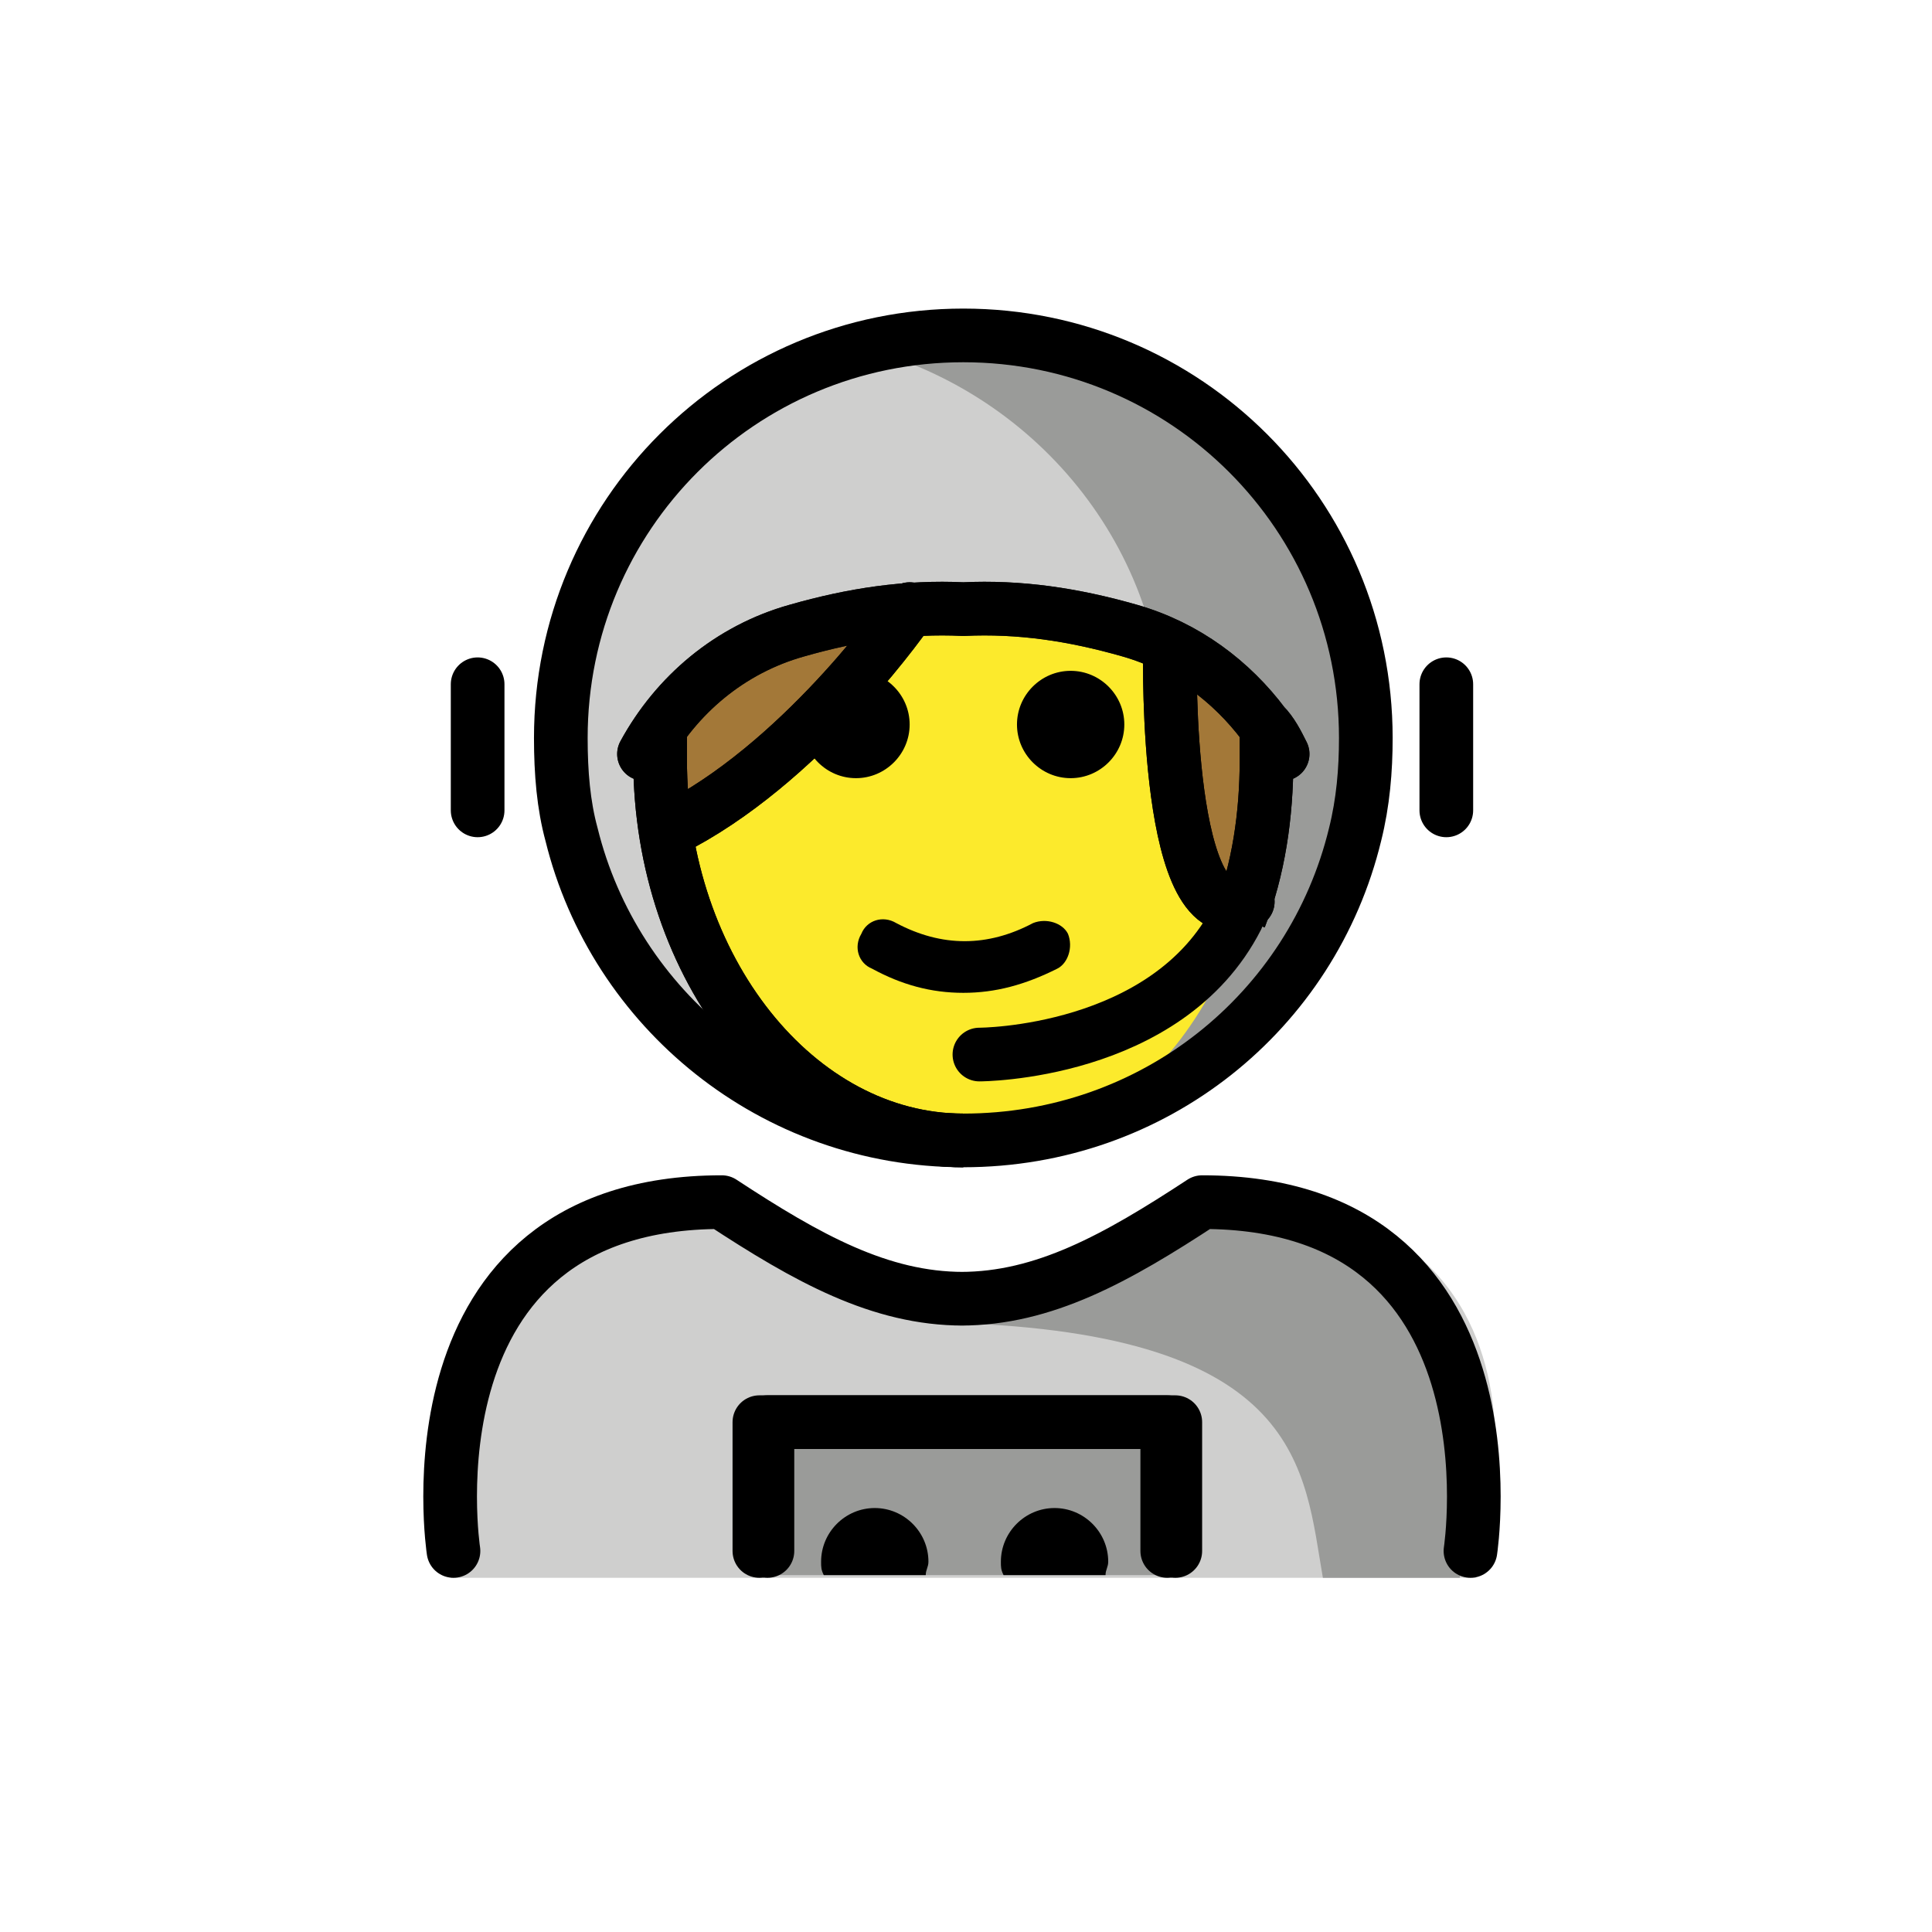
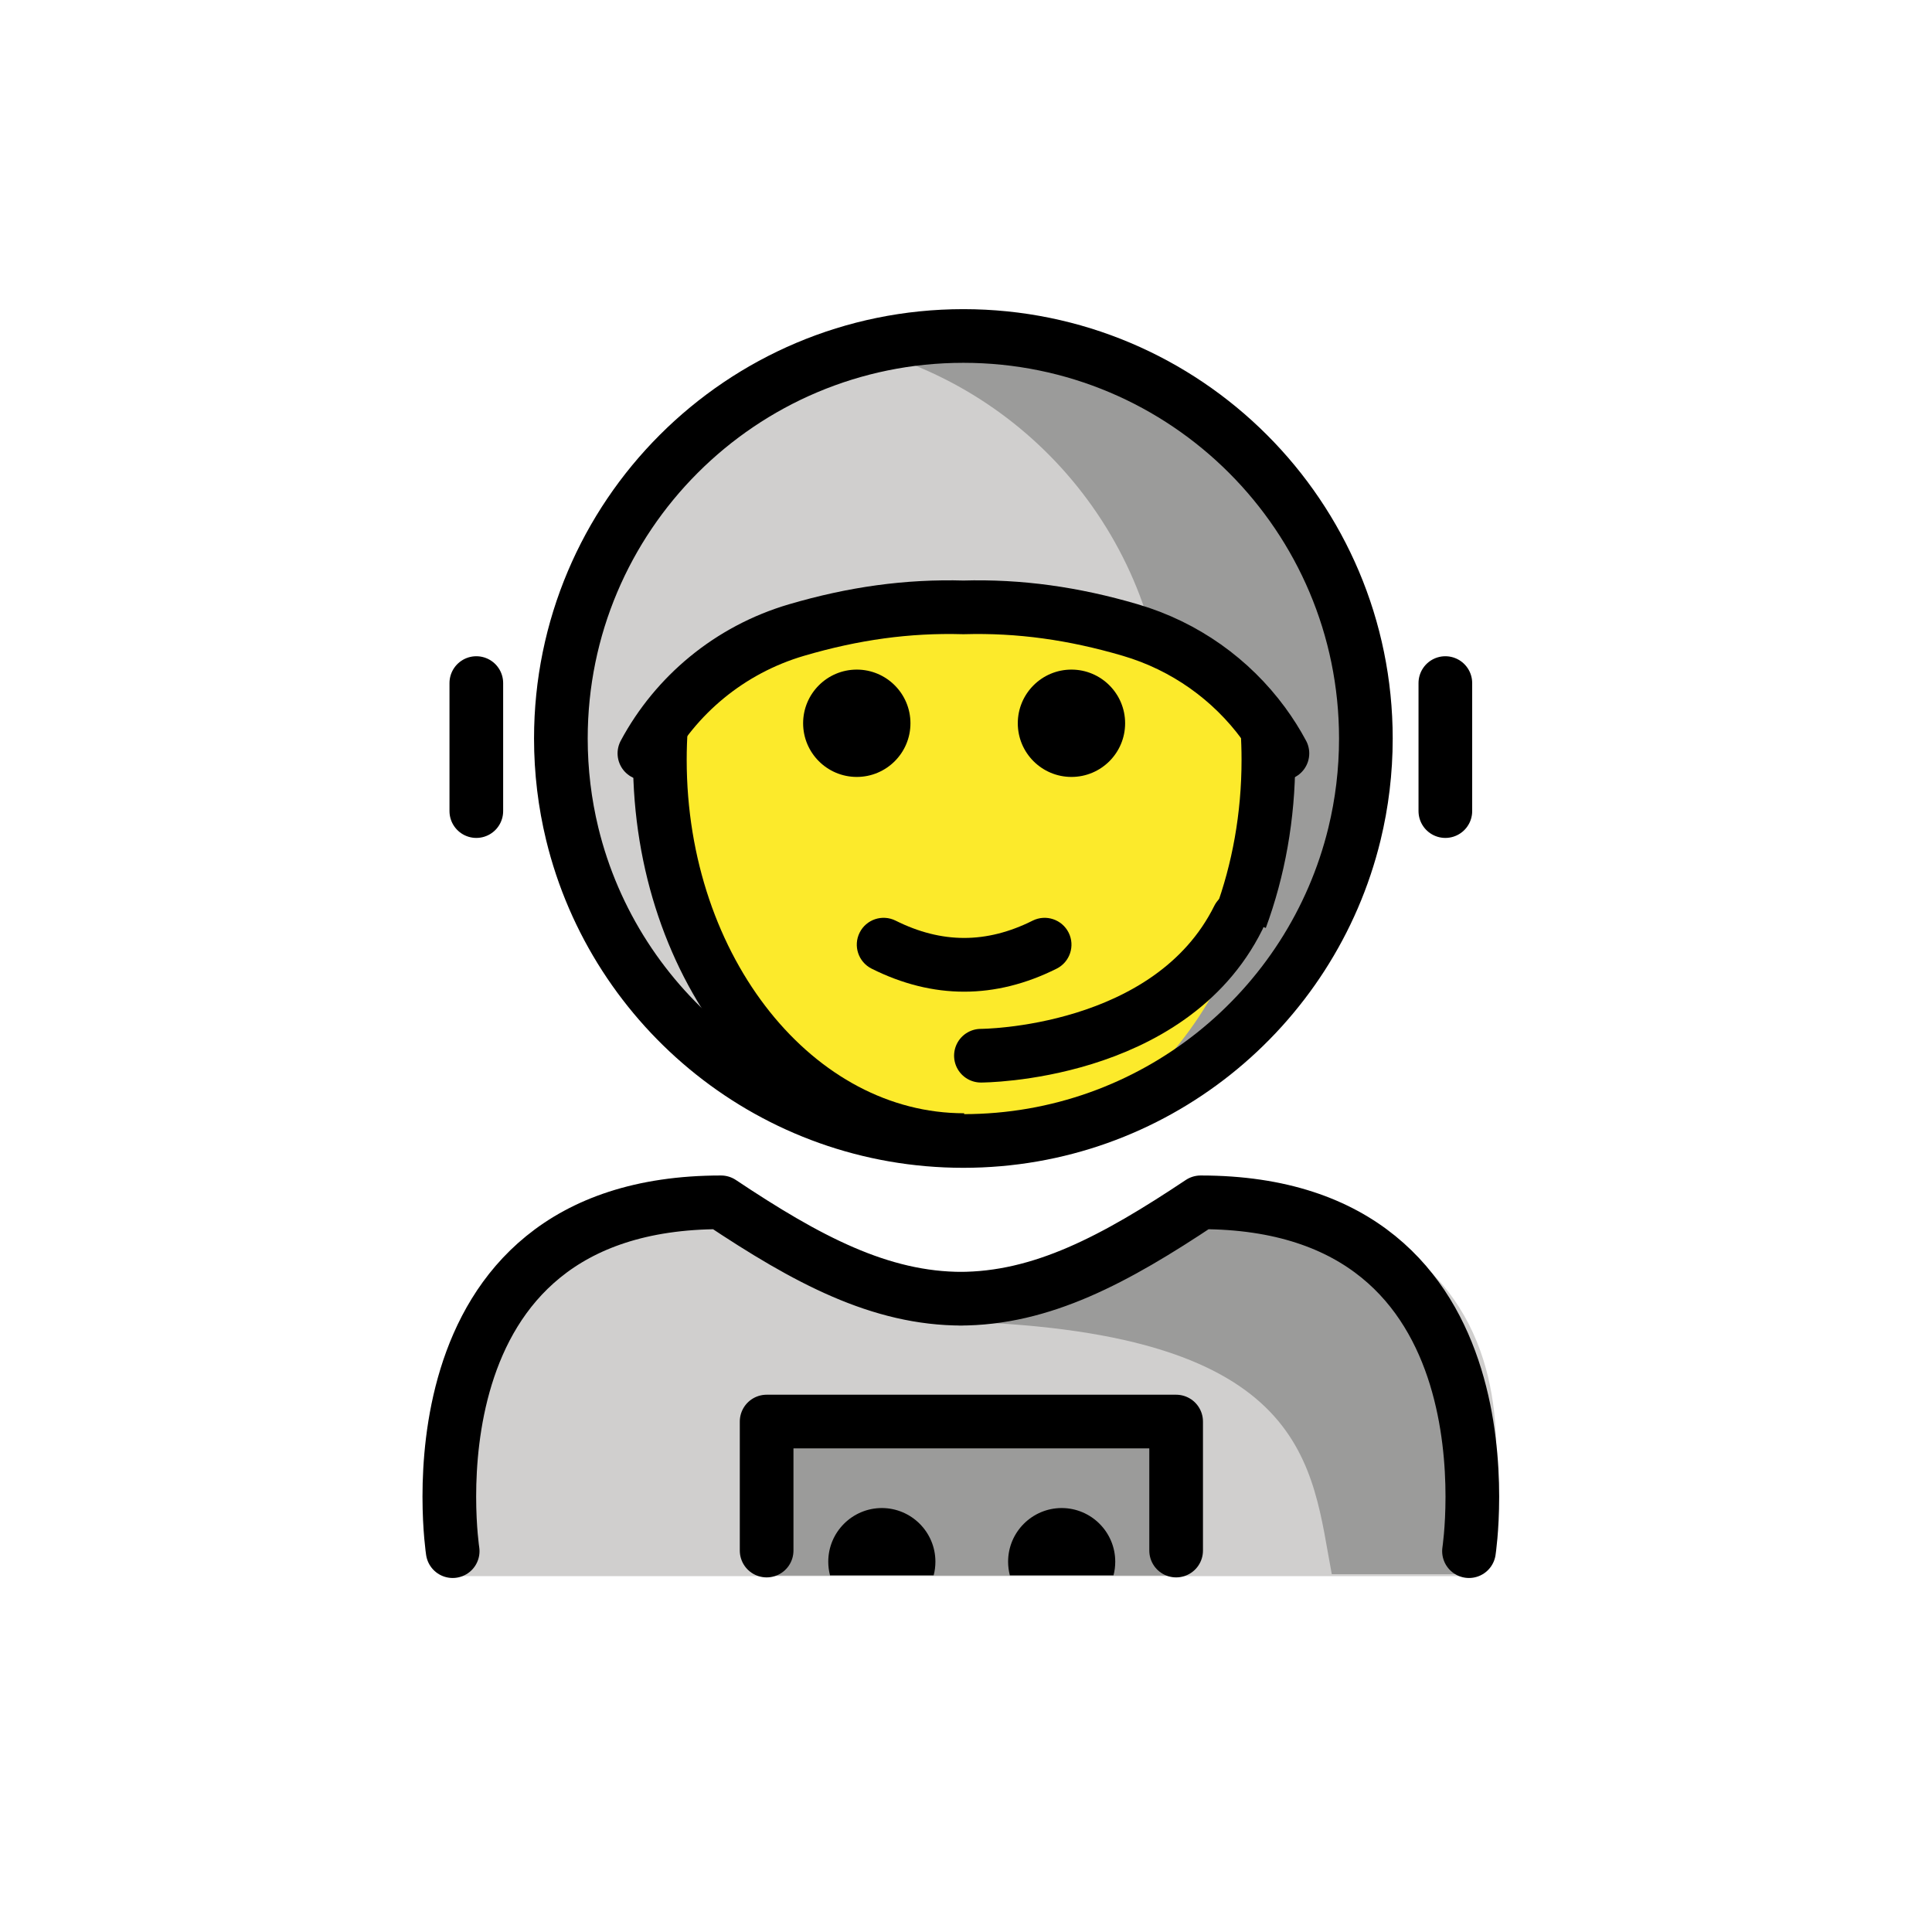
- <svg xmlns="http://www.w3.org/2000/svg" version="1.1" id="emoji" x="0px" y="0px" viewBox="0 0 72 72" enable-background="new 0 0 72 72" xml:space="preserve">
-   <g id="_xD83D__xDC69__x200D__xD83D__xDE80__1_">
-     <path fill="#9A9B99" d="M50.9,27.5c0,1.2-0.1,2.4-0.4,3.6c-1.6,6.6-7.5,11.4-14.6,11.4c-7.1,0-13-4.9-14.6-11.4   c-0.3-1.1-0.4-2.3-0.4-3.6c0-8.3,6.7-15,15-15C44.2,12.5,50.9,19.2,50.9,27.5z" />
-     <path fill="#CFCFCE" d="M31.9,12.9c0,0-6.5,2.2-9.2,7.4c-1.2,2.1-3,3.5-1.4,10.8c1.6,7.3,10.6,11,10.6,11c5.5-1.3,9.8-5.6,11.1-11   c0.3-1.1,0.4-2.3,0.4-3.6C43.5,20.4,38.5,14.5,31.9,12.9z" />
-     <path fill="#FCEA2C" d="M47,26.6C46.6,24,33,18,24.8,25.8c0,0-0.3,2-0.3,3.1c0,7.8,5.1,14.2,11.3,14.2c6.3,0,11.3-6.3,11.3-14.2   C47.1,28.1,47.3,29.1,47,26.6z" />
-     <path fill="#A37838" d="M42,23.4c2.1,0.6,3.8,1.9,5,3.5c0.3,0.4,0.5,0.7,0.7,1.1l-0.6-0.9c0,0.4,0,0.8,0,1.2c0,2.1-0.4,4.1-1,5.9   l0.3-0.7c-3.1,1.6-2.9-9.2-2.9-9.2" />
-     <path fill="#A37838" d="M33.8,22.6c0,0-3.7,5.4-8.5,8l-0.6,0.5c-0.2-0.9-0.2-1.9-0.2-2.9c0-0.4,0-0.8,0-1.2l-0.6,1   c1.2-2.2,3.2-3.9,5.7-4.6" />
-     <path fill="#CFCFCE" d="M16.8,58.8c0,0-2-13.7,10-13.7c3.2,2.1,5.9,3.6,9,3.6h-0.1c3.1,0,5.5-2.2,8.7-4.3   C59.9,44.3,55,58.8,55,58.8" />
-     <rect x="28.1" y="52.9" fill="#9A9B99" width="15.6" height="5.8" />
-     <path fill="#9A9B99" d="M44.4,45.7c-3.2,2.1-4.9,3-8.9,3.6c13.1,0.4,13.1,5.5,13.8,9.5c4.2,0,5.1,0,5.1,0S56.4,45.7,44.4,45.7z" />
-     <path d="M34.5,58.7c0-0.2,0.1-0.3,0.1-0.5c0-1.1-0.9-2-2-2h0c-1.1,0-2,0.9-2,2c0,0.2,0,0.3,0.1,0.5" />
-     <path d="M41.2,58.7c0-0.2,0.1-0.3,0.1-0.5c0-1.1-0.9-2-2-2h0c-1.1,0-2,0.9-2,2c0,0.2,0,0.3,0.1,0.5" />
-     <polyline fill="none" stroke="#000000" stroke-width="2" stroke-linecap="round" stroke-linejoin="round" stroke-miterlimit="10" points="   43.5,57.8 43.5,53 28.3,53 28.3,57.8  " />
-     <path d="M41.9,27c0,1.1-0.9,2-2,2c-1.1,0-2-0.9-2-2c0-1.1,0.9-2,2-2C41,25,41.9,25.9,41.9,27" />
-     <path d="M33.9,27c0,1.1-0.9,2-2,2c-1.1,0-2-0.9-2-2c0-1.1,0.9-2,2-2C33,25,33.9,25.9,33.9,27" />
-     <path d="M35.9,37c-1.2,0-2.3-0.3-3.4-0.9c-0.5-0.2-0.7-0.8-0.4-1.3c0.2-0.5,0.8-0.7,1.3-0.4c1.7,0.9,3.4,0.9,5.1,0   c0.5-0.2,1.1,0,1.3,0.4c0.2,0.5,0,1.1-0.4,1.3C38.2,36.7,37.1,37,35.9,37z" />
-     <path fill="none" stroke="#000000" stroke-width="2" stroke-miterlimit="10" d="M46.2,34.2c0.7-1.8,1-3.8,1-5.9c0-0.4,0-0.8,0-1.2" />
-     <path fill="none" stroke="#000000" stroke-width="2" stroke-miterlimit="10" d="M24.6,27.1c0,0.4,0,0.8,0,1.2   c0,7.8,5.1,14.2,11.3,14.2" />
-     <path fill="none" stroke="#000000" stroke-width="2" stroke-linecap="round" stroke-linejoin="round" stroke-miterlimit="10" d="   M16.9,57.8c0,0-2-13,10-13c3.2,2.1,5.9,3.6,9,3.6h-0.1c3.1,0,5.8-1.5,9-3.6c12,0,10,13,10,13" />
-     <path fill="none" stroke="#000000" stroke-width="2" stroke-linecap="round" stroke-linejoin="round" stroke-miterlimit="10" d="   M50.9,27.5c0,1.2-0.1,2.4-0.4,3.6c-1.6,6.6-7.5,11.4-14.6,11.4c-7.1,0-13-4.9-14.6-11.4c-0.3-1.1-0.4-2.3-0.4-3.6   c0-8.3,6.7-15,15-15S50.9,19.2,50.9,27.5z" />
-     <path fill="none" stroke="#1D1D1B" stroke-width="2" stroke-linecap="round" stroke-linejoin="round" stroke-miterlimit="10" d="   M47.8,28.1c-0.2-0.4-0.4-0.8-0.7-1.1c-1.2-1.6-2.9-2.9-5-3.5c-2.1-0.6-4.1-0.9-6.2-0.8c-2.1-0.1-4.1,0.2-6.2,0.8   c-2.5,0.7-4.5,2.4-5.7,4.6" />
-     <line fill="none" stroke="#000000" stroke-width="2" stroke-linecap="round" stroke-linejoin="round" stroke-miterlimit="10" x1="53.9" y1="25.5" x2="53.9" y2="30.2" />
-     <line fill="none" stroke="#000000" stroke-width="2" stroke-linecap="round" stroke-linejoin="round" stroke-miterlimit="10" x1="17.8" y1="25.5" x2="17.8" y2="30.2" />
-     <path fill="none" stroke="#000000" stroke-width="2" stroke-linecap="round" stroke-miterlimit="10" d="M46.1,34.2   c-2.6,5.1-9.6,5.1-9.6,5.1" />
-     <polyline fill="none" stroke="#000000" stroke-width="2" stroke-linecap="round" stroke-linejoin="round" stroke-miterlimit="10" points="   43.8,57.8 43.8,53 28.6,53 28.6,57.8  " />
-     <path fill="none" stroke="#000000" stroke-width="2" stroke-linecap="round" stroke-miterlimit="10" d="M36.3,22.4" />
-     <path fill="none" stroke="#000000" stroke-width="2" stroke-linecap="round" stroke-miterlimit="10" d="M43.6,24.4   c0,0-0.2,10.7,2.9,9.2" />
-     <path fill="none" stroke="#000000" stroke-width="2" stroke-linecap="round" stroke-miterlimit="10" d="M33.9,22.7   c0,0-3.7,5.4-8.5,8" />
-     <path fill="none" stroke="#000000" stroke-width="2" stroke-miterlimit="10" d="M46.2,34.2c0.7-1.8,1-3.8,1-5.9c0-0.4,0-0.8,0-1.2" />
-     <path fill="none" stroke="#000000" stroke-width="2" stroke-miterlimit="10" d="M24.6,27.1c0,0.4,0,0.8,0,1.2   c0,7.8,5.1,14.2,11.3,14.2" />
-     <path fill="none" stroke="#000000" stroke-width="2" stroke-linecap="round" stroke-linejoin="round" stroke-miterlimit="10" d="   M47.8,28.1c-0.2-0.4-0.4-0.8-0.7-1.1c-1.2-1.6-2.9-2.9-5-3.5c-2.1-0.6-4.1-0.9-6.2-0.8c-2.1-0.1-4.1,0.2-6.2,0.8   c-2.5,0.7-4.5,2.4-5.7,4.6" />
-     <path fill="none" stroke="#000000" stroke-width="2" stroke-linecap="round" stroke-miterlimit="10" d="M43.6,24.4   c0,0-0.2,10.7,2.9,9.2" />
-     <path fill="none" stroke="#000000" stroke-width="2" stroke-linecap="round" stroke-miterlimit="10" d="M33.9,22.7   c0,0-3.7,5.4-8.5,8" />
+ <svg xmlns="http://www.w3.org/2000/svg" id="emoji" viewBox="0 0 72 72">
+   <g id="color">
+     <path fill="#9b9b9a" stroke="none" d="M50.902,27.521c0,1.225-0.147,2.416-0.424,3.556c-1.597,6.568-7.517,11.444-14.576,11.444 c-7.059,0-12.979-4.876-14.576-11.443c-0.277-1.14-0.424-2.331-0.424-3.557c0-8.284,6.716-15,15-15 S50.902,19.237,50.902,27.521z" />
+     <path fill="#d0cfce" stroke="none" d="M31.931,12.927c0,0-6.519,2.24-9.184,7.384c-1.16,2.113-3.006,3.506-1.421,10.767 c1.585,7.261,10.56,11.047,10.56,11.047c5.484-1.286,9.809-5.581,11.139-11.048 c0.277-1.14,0.424-2.331,0.424-3.556C43.45,20.436,38.537,14.497,31.931,12.927z" />
+     <path fill="#d0cfce" stroke="none" d="M16.764,58.738c0,0-2-13.5,10-13.5c3.192,2.128,5.926,3.598,9,3.592h-0.125 c3.074,0.006,5.508-2.164,8.7-4.292c15.57,0,10.7,14.2,10.7,14.2" />
+     <rect x="28.45" y="52.893" width="15.561" height="5.824" fill="#9b9b9a" stroke="none" />
+     <path fill="#9b9b9a" stroke="none" d="M44.745,45.666c-3.17,2.113-4.875,3-8.938,3.588c13.062,0.411,13.062,5.412,13.825,9.412 c4.238,0,5.113,0,5.113,0S56.745,45.666,44.745,45.666z" />
+   </g>
+   <g id="hair" />
+   <g id="skin">
+     <path fill="#fcea2b" stroke="none" d="M47.117,26.549c-0.365-2.562-13.943-8.544-22.21-0.806c0,0-0.315,1.984-0.315,3.132 c0,7.828,5.077,14.173,11.339,14.173c6.262,0,11.338-6.346,11.338-14.173C47.269,28.082,47.482,29.111,47.117,26.549z" />
+   </g>
+   <g id="skin-shadow" />
+   <g id="line">
+     <path fill="#000000" stroke="none" d="M34.795,58.708c0.043-0.162,0.065-0.333,0.065-0.508c0-1.103-0.896-2-2-2h0.007c-1.103,0-2,0.896-2,2 c0,0.176,0.023,0.346,0.065,0.508" />
+     <path fill="#000000" stroke="none" d="M41.497,58.708c0.043-0.162,0.065-0.333,0.065-0.508c0-1.103-0.896-2-2-2h0.007c-1.103,0-2,0.896-2,2 c0,0.176,0.023,0.346,0.065,0.508" />
+     <path fill="none" stroke="#000000" stroke-linecap="round" stroke-linejoin="round" stroke-miterlimit="10" stroke-width="2" d="M16.87,57.807c0,0-2-13,10-13c3.192,2.128,5.926,3.598,9,3.592h-0.125c3.074,0.006,5.808-1.464,9-3.592 c12,0,10,13,10,13" />
+     <path fill="none" stroke="#000000" stroke-linecap="round" stroke-linejoin="round" stroke-miterlimit="10" stroke-width="2" d="M47.792,28.076c-0.209-0.391-0.447-0.766-0.709-1.123c-1.192-1.621-2.91-2.872-4.963-3.474 c-2.12-0.622-4.129-0.903-6.216-0.844c-2.087-0.059-4.096,0.222-6.216,0.844 c-2.506,0.735-4.513,2.436-5.673,4.597" />
+     <line x1="53.864" x2="53.864" y1="25.456" y2="30.227" fill="none" stroke="#000000" stroke-linecap="round" stroke-linejoin="round" stroke-miterlimit="10" stroke-width="2" />
+     <line x1="17.751" x2="17.751" y1="25.456" y2="30.227" fill="none" stroke="#000000" stroke-linecap="round" stroke-linejoin="round" stroke-miterlimit="10" stroke-width="2" />
+     <polyline fill="none" stroke="#000000" stroke-linecap="round" stroke-linejoin="round" stroke-miterlimit="10" stroke-width="2" points="43.831,57.785 43.831,52.977 28.57,52.977 28.57,57.785" />
+     <path fill="#000000" stroke="none" d="M41.93,26.954c0,1.105-0.896,2-2,2c-1.103,0-2-0.895-2-2c0-1.103,0.896-2,2-2 C41.034,24.954,41.93,25.851,41.93,26.954" />
+     <path fill="#000000" stroke="none" d="M33.93,26.954c0,1.105-0.896,2-2,2c-1.103,0-2-0.895-2-2c0-1.103,0.896-2,2-2 C33.034,24.954,33.93,25.851,33.93,26.954" />
+     <path fill="#000000" stroke="none" d="M35.93,36.957c-1.152,0-2.304-0.286-3.447-0.858c-0.494-0.247-0.694-0.848-0.447-1.342 c0.246-0.494,0.846-0.694,1.342-0.447c1.718,0.859,3.388,0.859,5.105,0c0.495-0.247,1.095-0.046,1.342,0.447 c0.247,0.494,0.047,1.095-0.447,1.342C38.234,36.671,37.082,36.957,35.93,36.957z" />
+     <path fill="none" stroke="#000000" stroke-miterlimit="10" stroke-width="2" d="M46.235,34.236 c0.664-1.802,1.034-3.807,1.034-5.921c0-0.387-0.013-0.771-0.037-1.151" />
+     <path fill="none" stroke="#000000" stroke-miterlimit="10" stroke-width="2" d="M24.634,27.077 c-0.028,0.408-0.043,0.821-0.043,1.238c0,7.828,5.077,14.173,11.339,14.173" />
+     <path fill="none" stroke="#000000" stroke-linecap="round" stroke-miterlimit="10" stroke-width="2" d="M36.556,39.343 c0,0,7.041-0.005,9.592-5.139" />
+     <path fill="none" stroke="#000000" stroke-linecap="round" stroke-linejoin="round" stroke-miterlimit="10" stroke-width="2" d="M50.902,27.521c0,1.225-0.147,2.416-0.424,3.556c-1.597,6.568-7.517,11.444-14.576,11.444 c-7.059,0-12.979-4.876-14.576-11.443c-0.277-1.14-0.424-2.331-0.424-3.557c0-8.284,6.716-15,15-15 S50.902,19.237,50.902,27.521z" />
  </g>
</svg>
